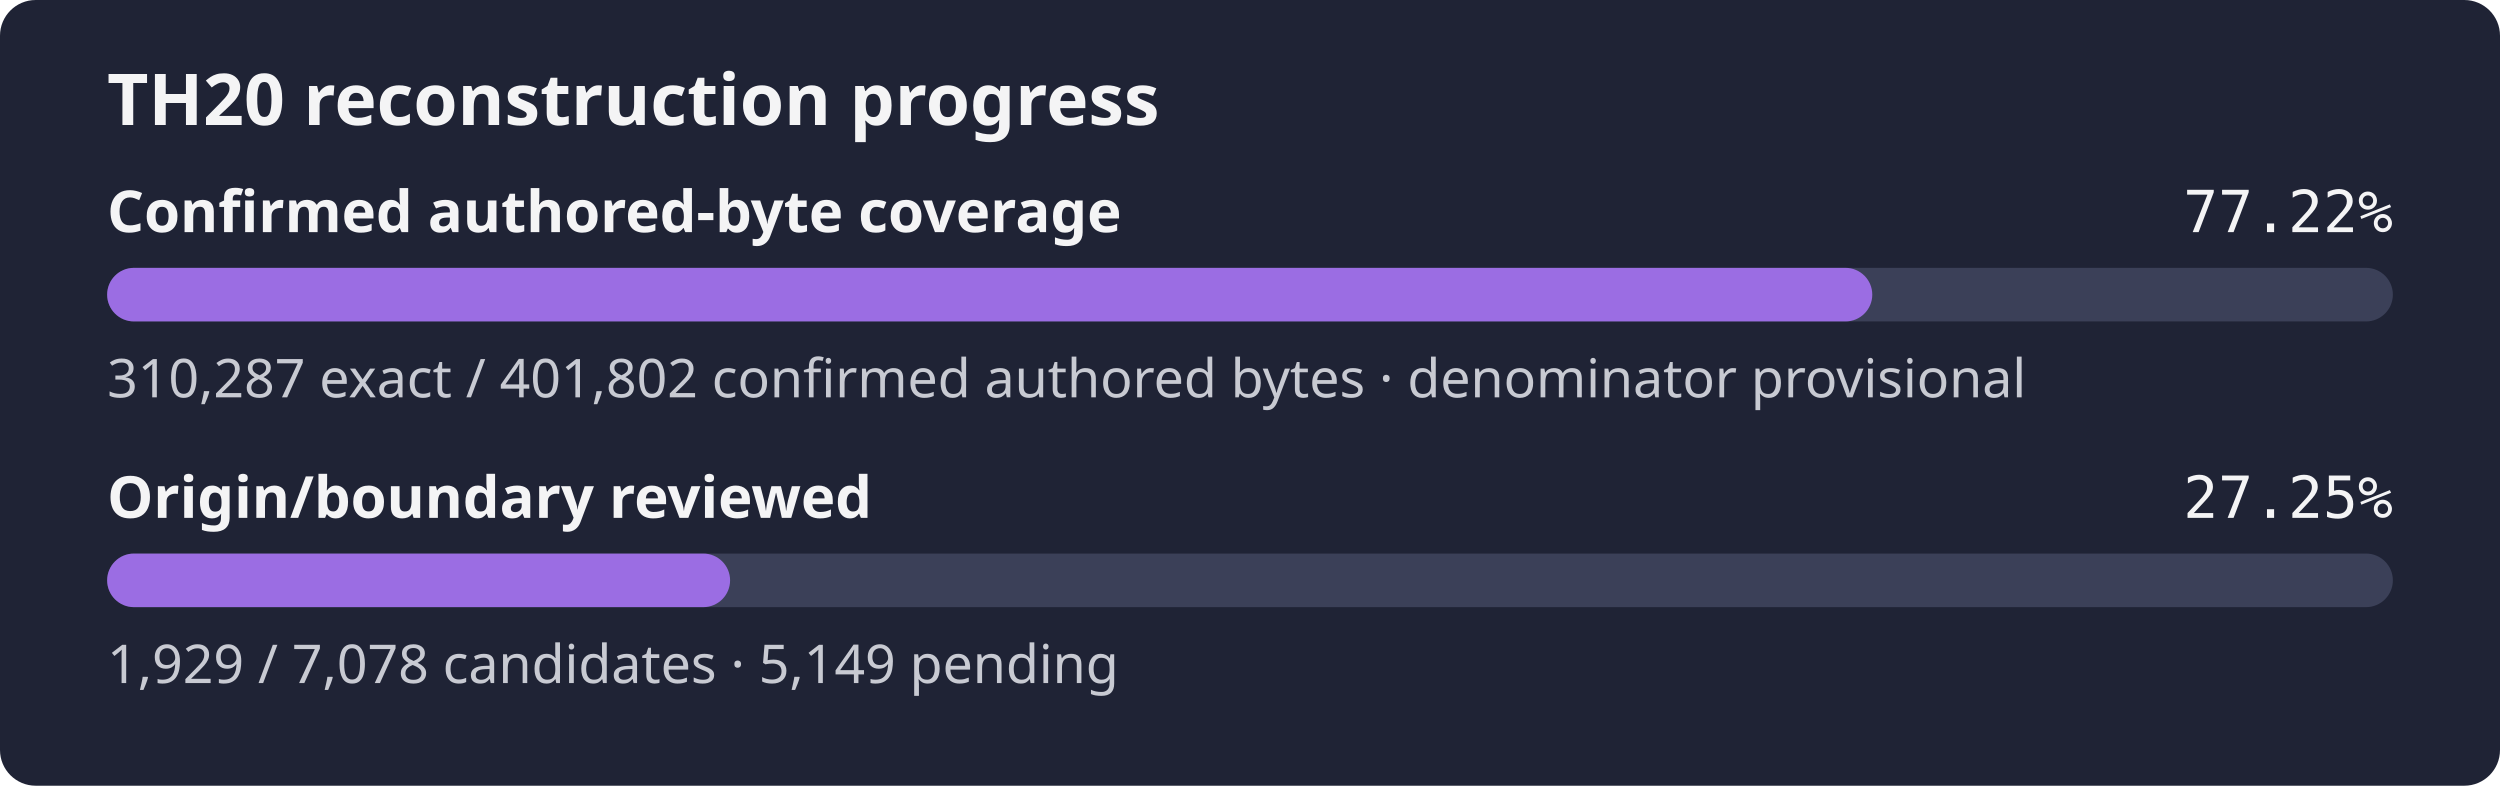
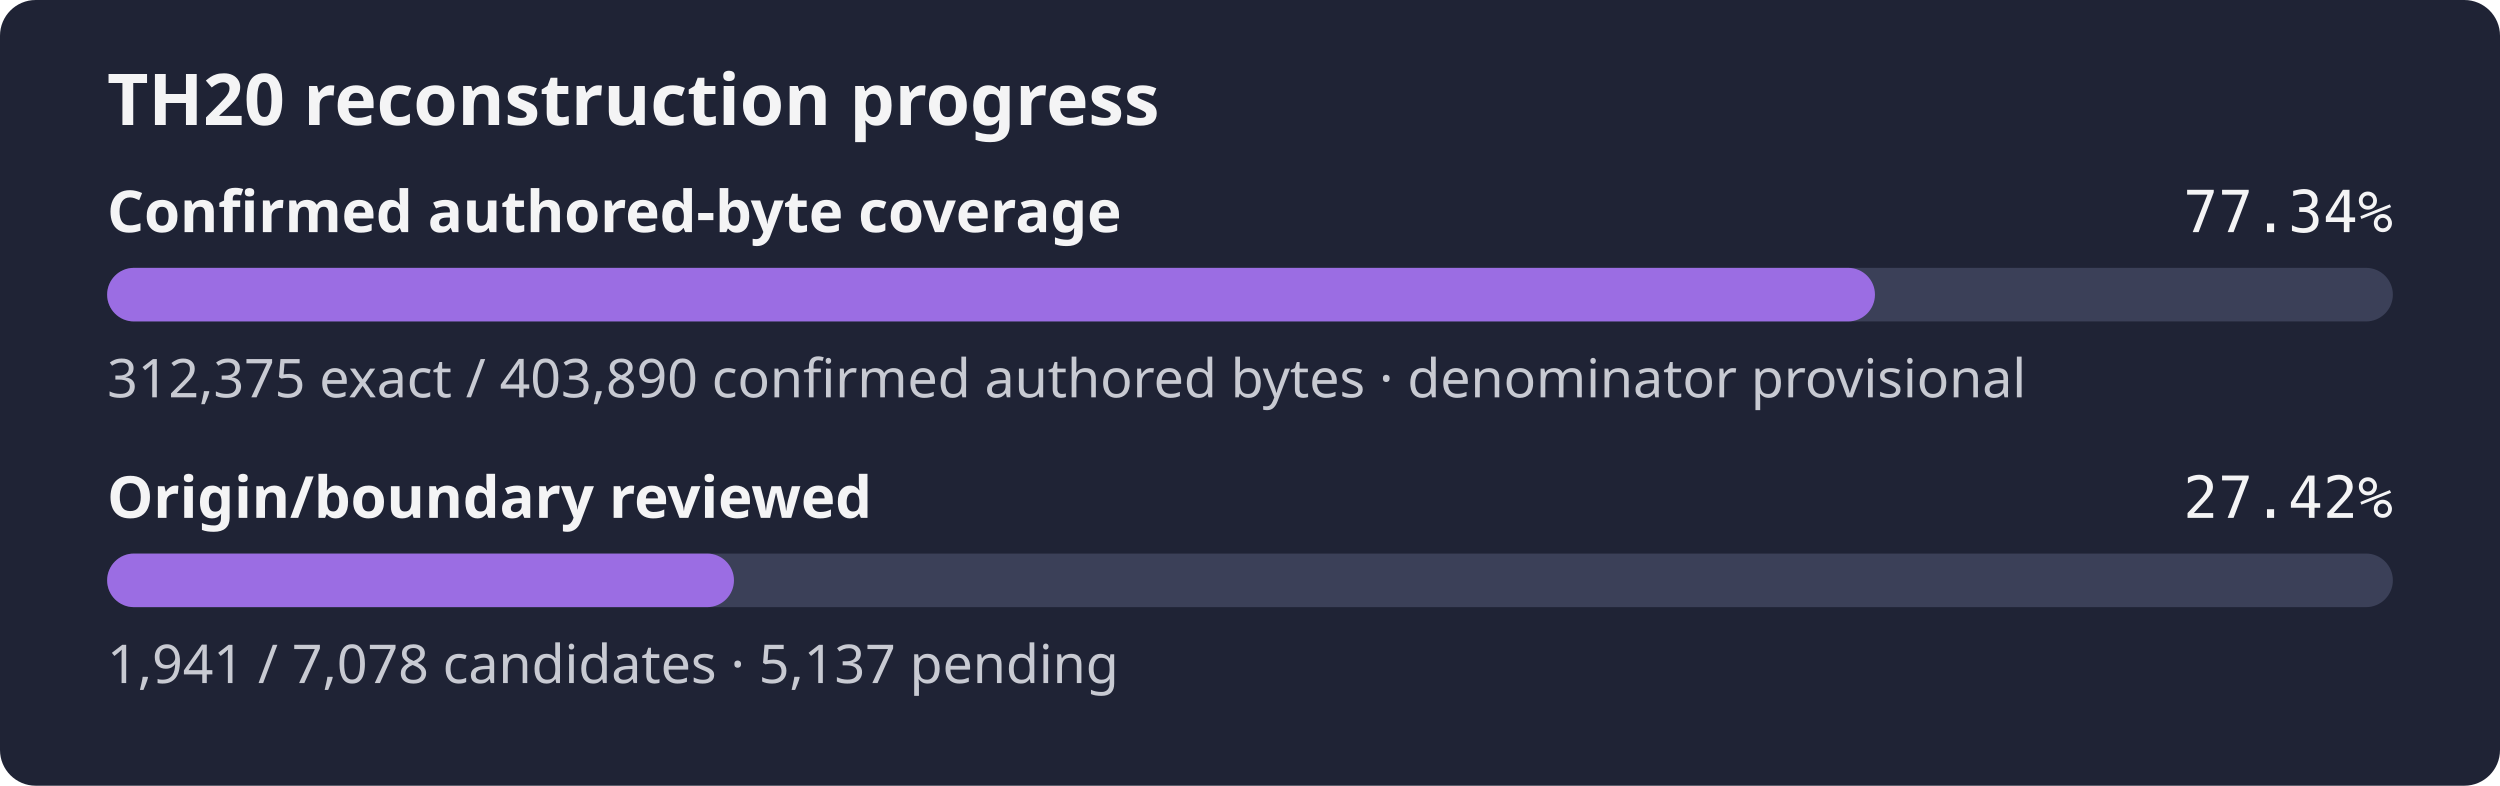
- <svg xmlns="http://www.w3.org/2000/svg" width="560" height="176" role="img" aria-label="TH20 reconstruction progress: 77.22% of the confirmed authored-byte set is exact, origin review 27.25%">
+ <svg xmlns="http://www.w3.org/2000/svg" width="560" height="176" role="img" aria-label="TH20 reconstruction progress: 77.34% of the confirmed authored-byte set is exact, origin review 27.42%">
  <rect width="560" height="176" rx="8" fill="#1f2335" />
  <text x="24" y="28" fill="#f4f4f5" font-family="sans-serif" font-size="16" font-weight="600">TH20 reconstruction progress</text>
  <text x="24" y="52" fill="#f4f4f5" font-family="sans-serif" font-size="13" font-weight="600">Confirmed authored-byte coverage</text>
-   <text x="536" y="52" fill="#f4f4f5" text-anchor="end" font-family="monospace" font-size="13">77.22%</text>
+   <text x="536" y="52" fill="#f4f4f5" text-anchor="end" font-family="monospace" font-size="13">77.34%</text>
  <rect x="24" y="60" width="512" height="12" rx="6" fill="#3b4058" />
-   <rect x="24" y="60" width="395.39" height="12" rx="6" fill="#9b6de3" />
-   <text x="24" y="89" fill="#c8cad2" font-family="sans-serif" font-size="12">310,287 exact / 401,802 confirmed authored bytes · denominator provisional</text>
+   <rect x="24" y="60" width="395.99" height="12" rx="6" fill="#9b6de3" />
+   <text x="24" y="89" fill="#c8cad2" font-family="sans-serif" font-size="12">312,375 exact / 403,890 confirmed authored bytes · denominator provisional</text>
  <text x="24" y="116" fill="#f4f4f5" font-family="sans-serif" font-size="13" font-weight="600">Origin/boundary reviewed</text>
-   <text x="536" y="116" fill="#f4f4f5" text-anchor="end" font-family="monospace" font-size="13">27.25%</text>
+   <text x="536" y="116" fill="#f4f4f5" text-anchor="end" font-family="monospace" font-size="13">27.42%</text>
  <rect x="24" y="124" width="512" height="12" rx="6" fill="#3b4058" />
-   <rect x="24" y="124" width="139.54" height="12" rx="6" fill="#9b6de3" />
-   <text x="24" y="153" fill="#c8cad2" font-family="sans-serif" font-size="12">1,929 / 7,078 candidates · 5,149 pending</text>
+   <rect x="24" y="124" width="140.41" height="12" rx="6" fill="#9b6de3" />
+   <text x="24" y="153" fill="#c8cad2" font-family="sans-serif" font-size="12">1,941 / 7,078 candidates · 5,137 pending</text>
</svg>
